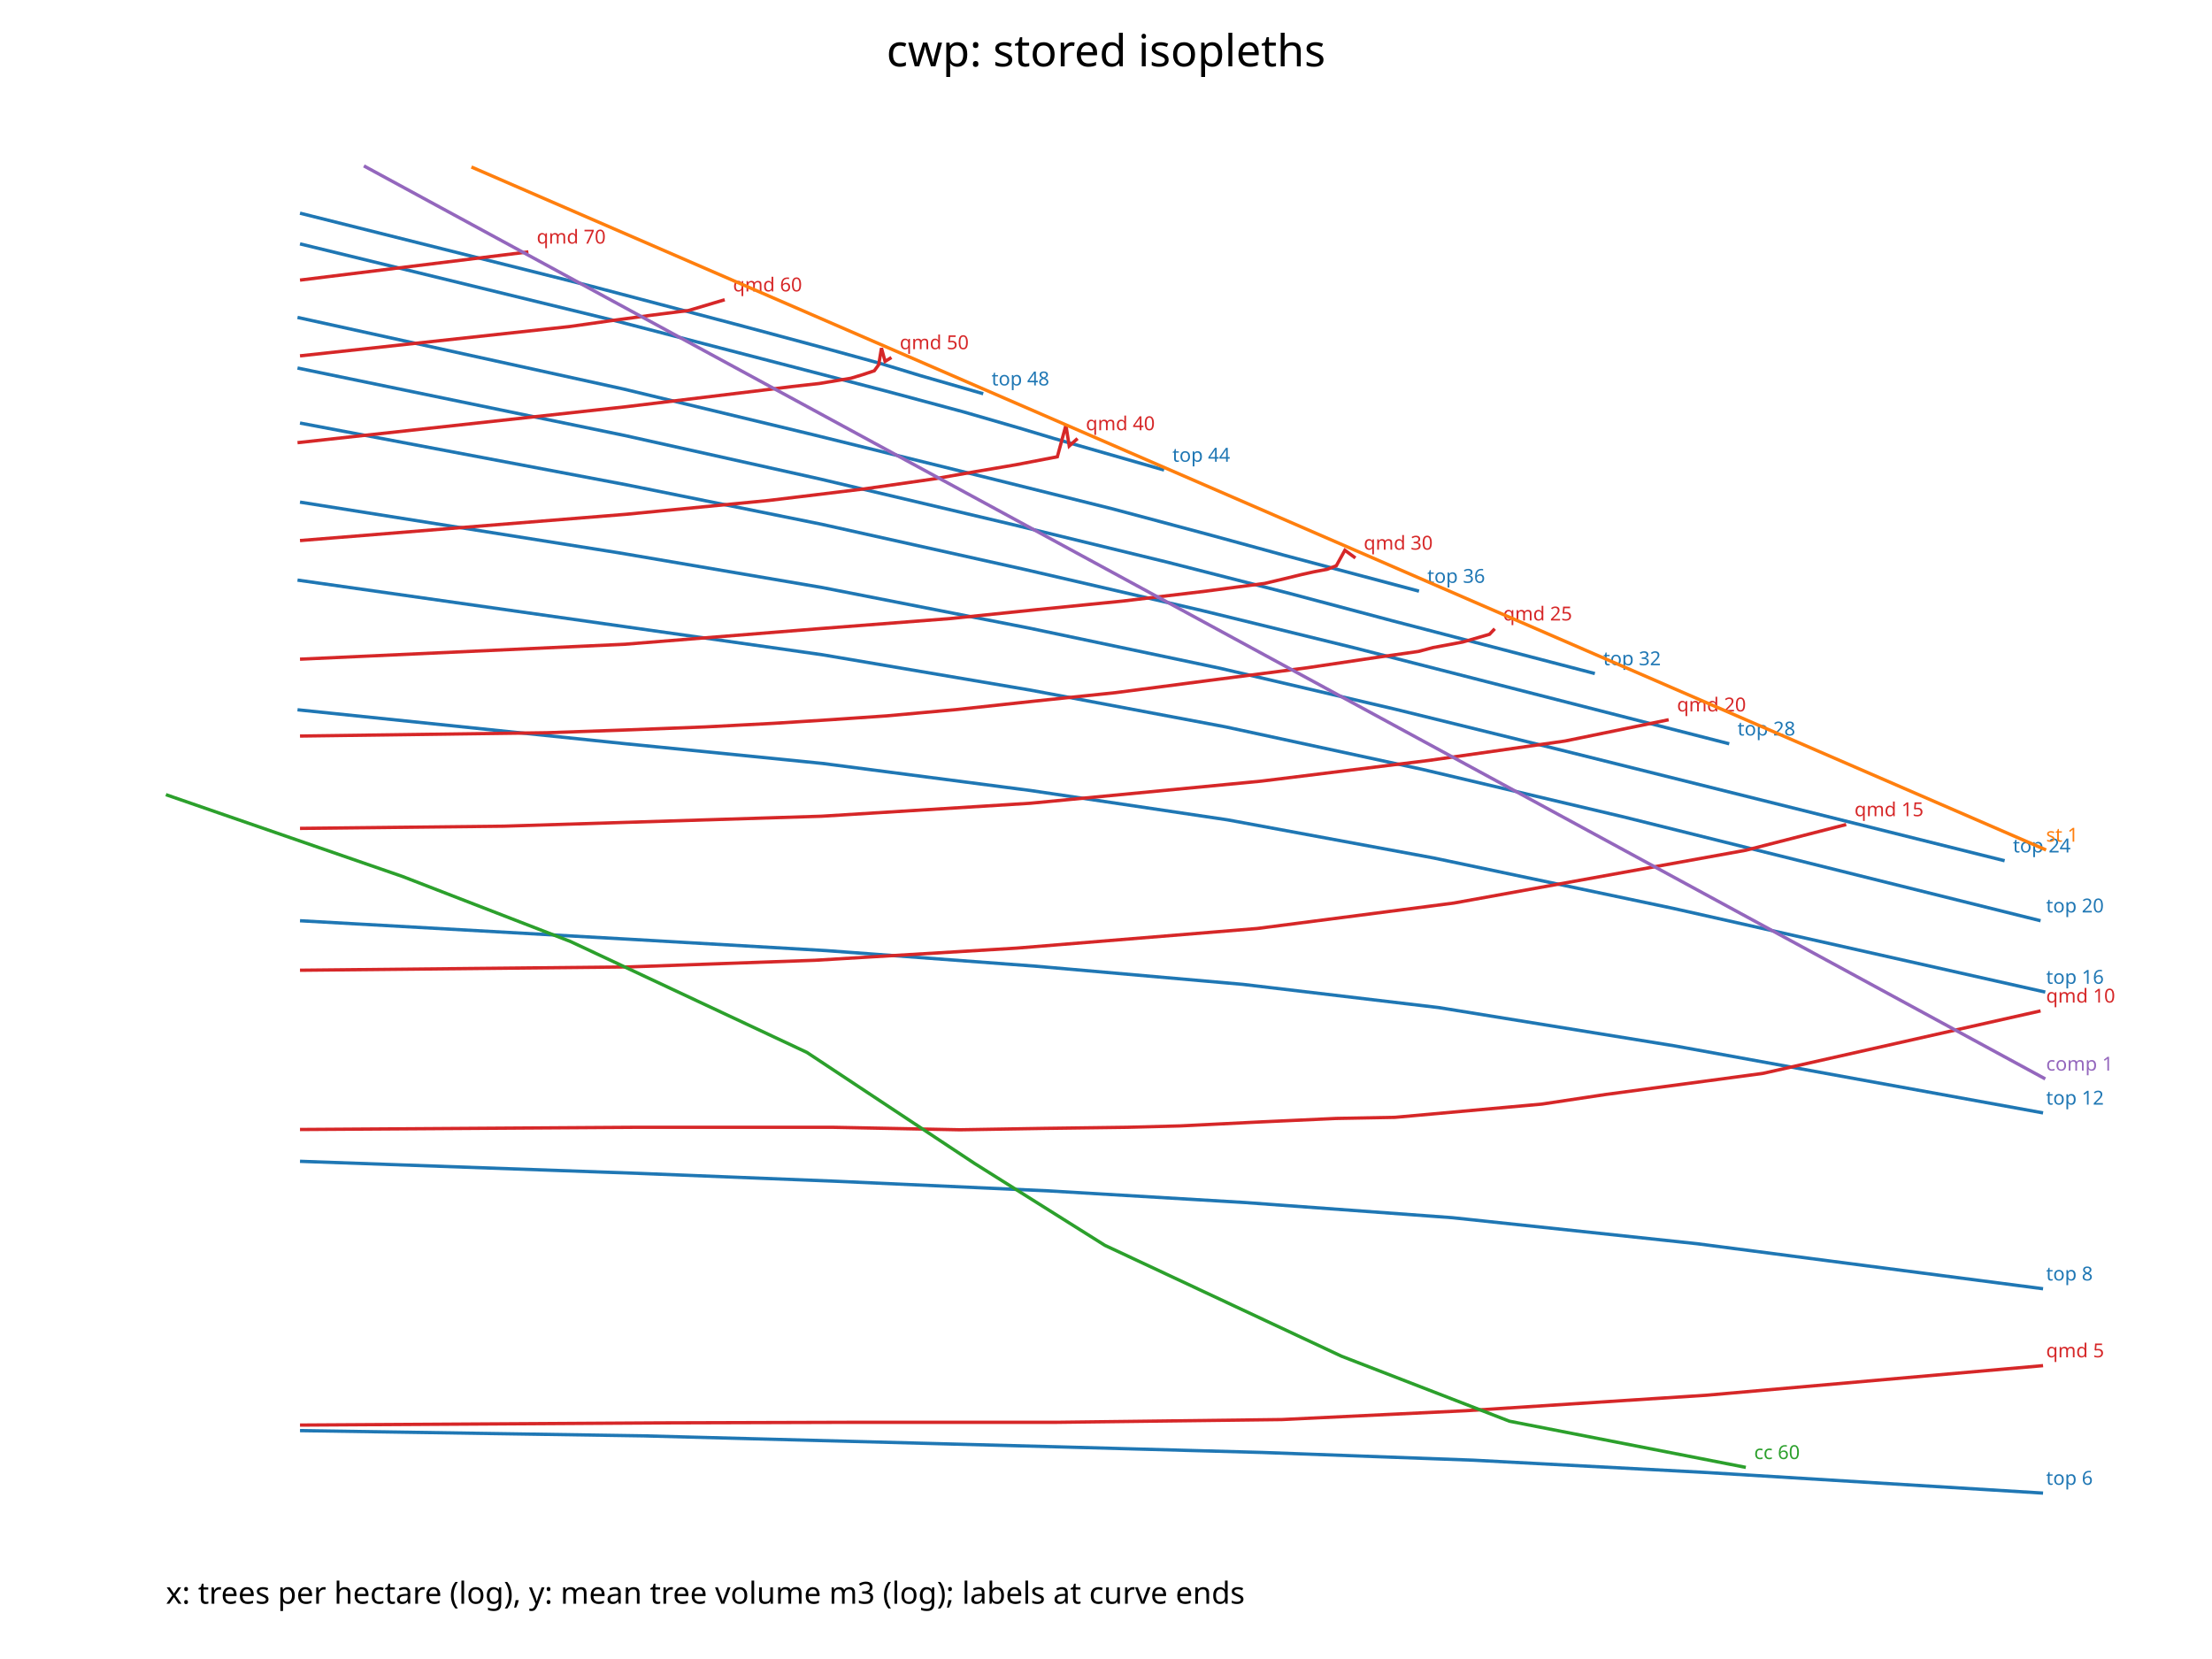
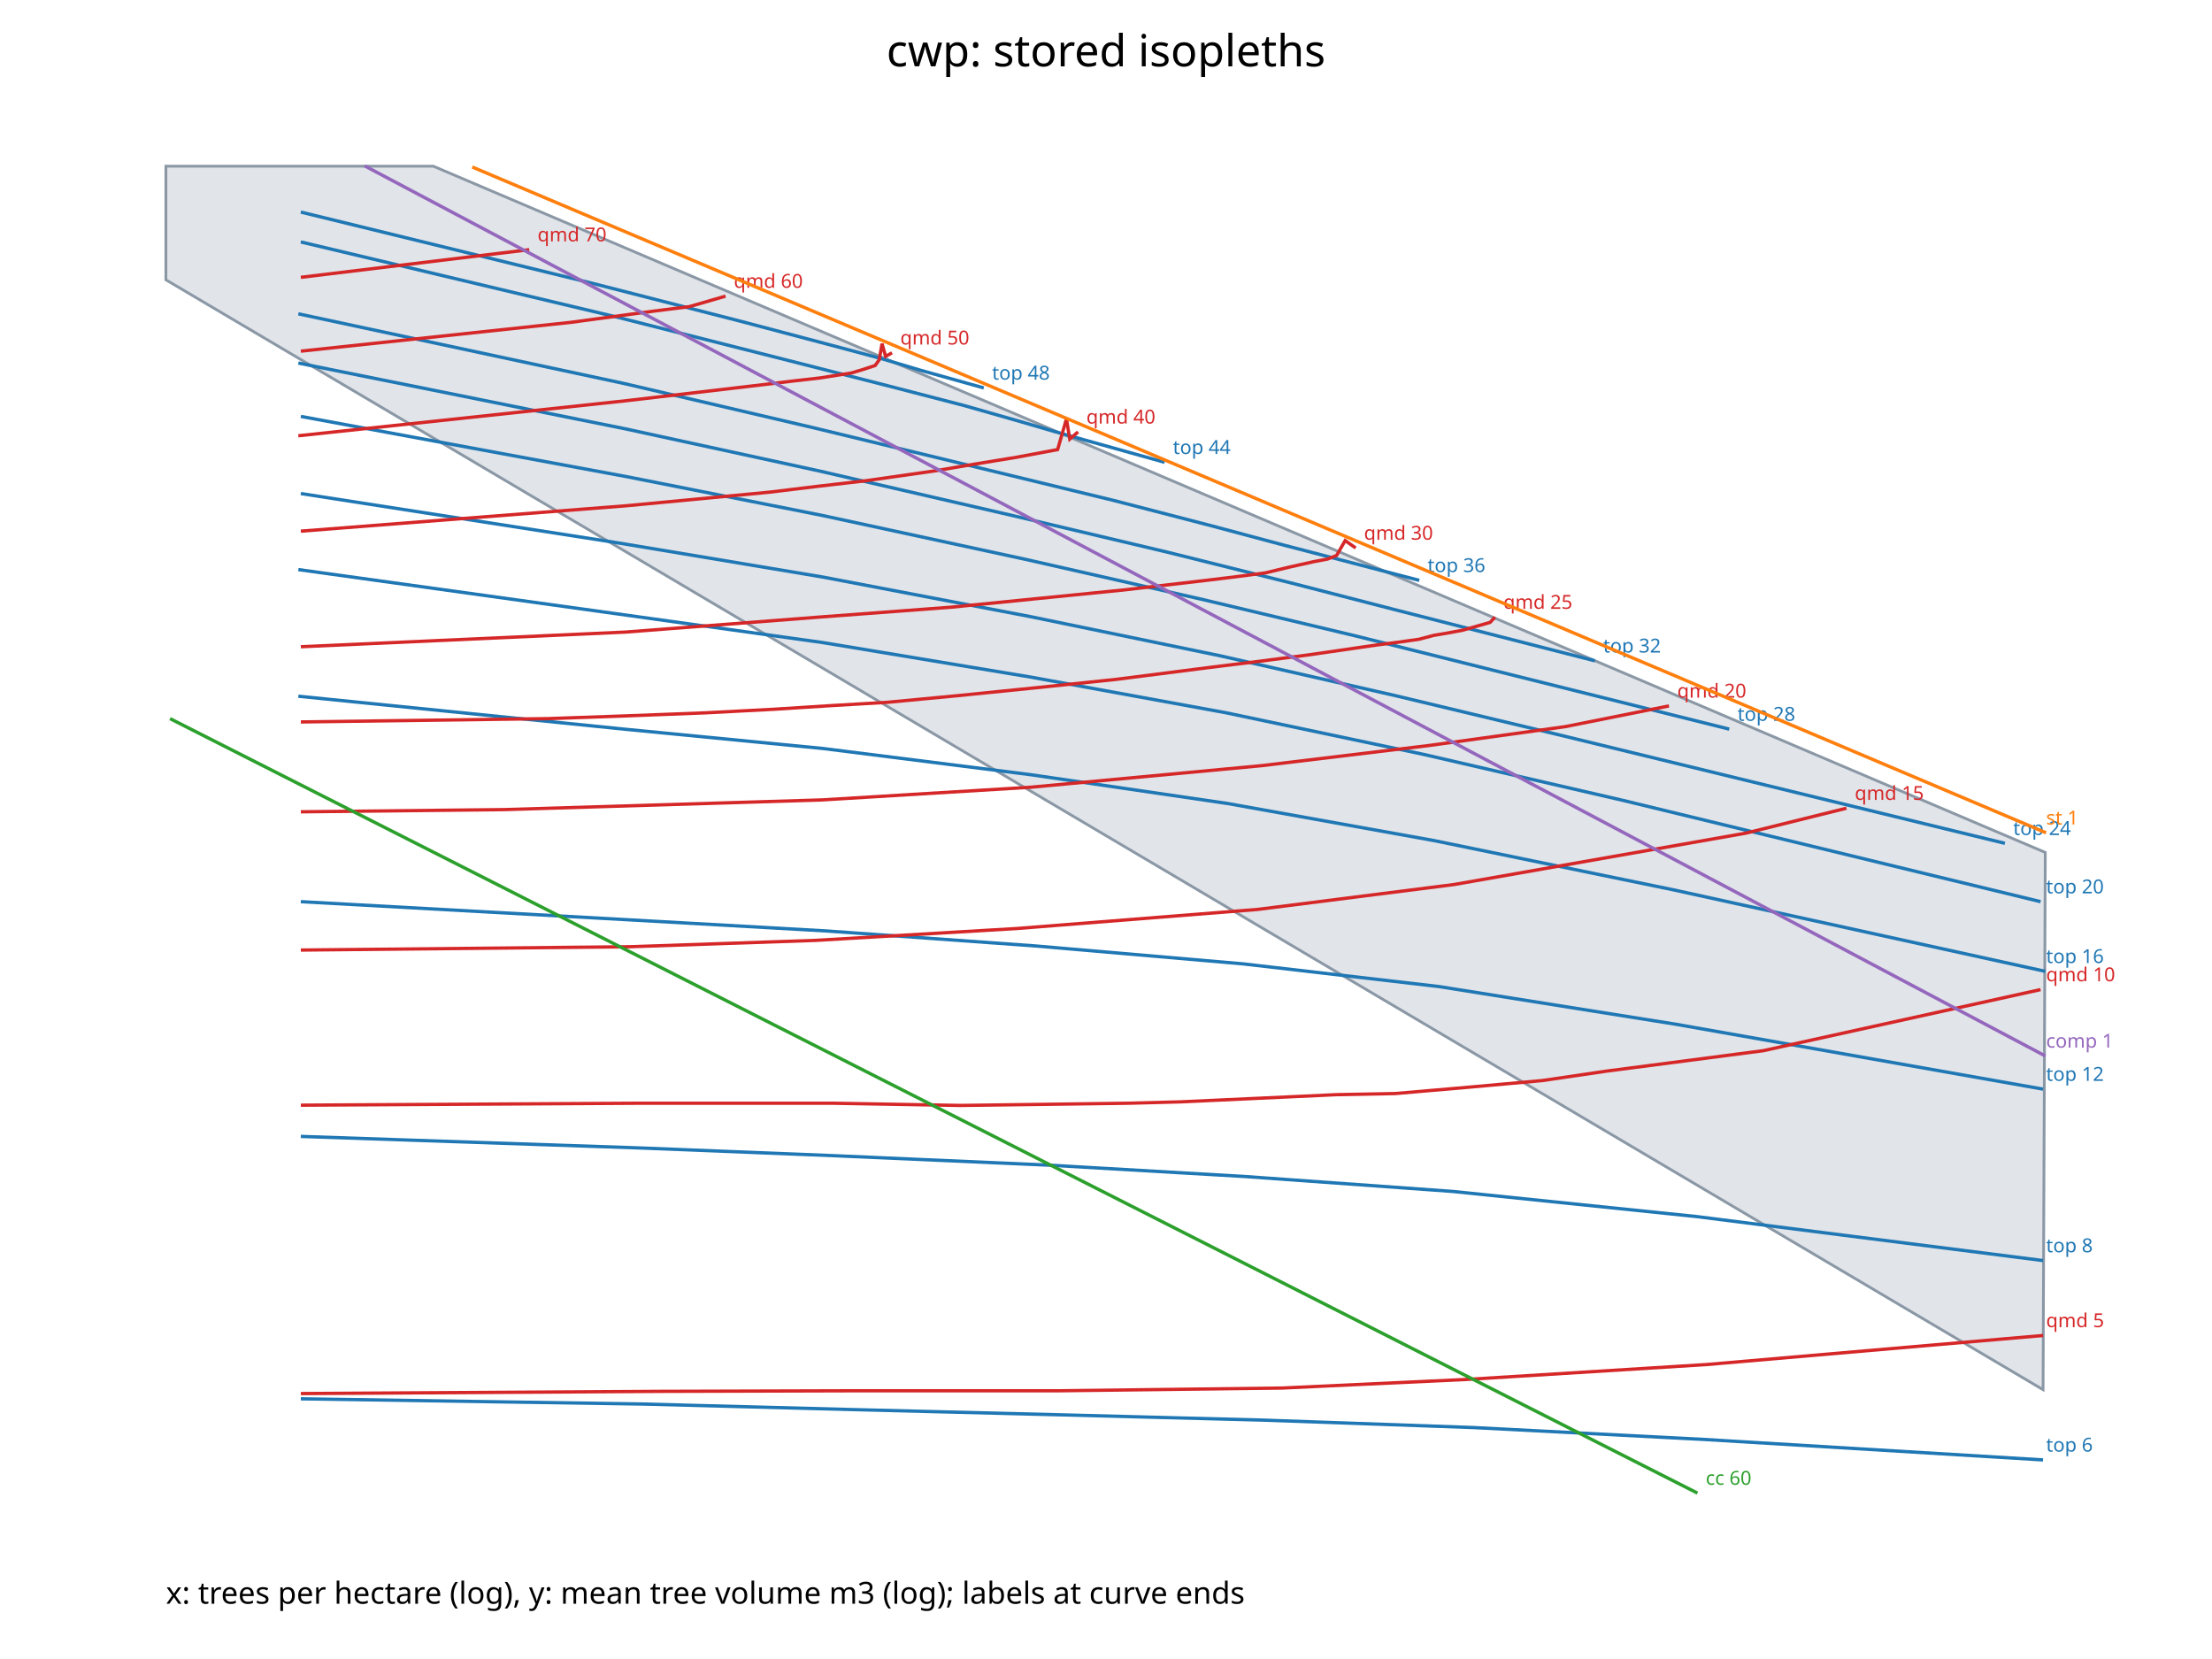
<svg xmlns="http://www.w3.org/2000/svg" viewBox="0 0 800 600">
  <rect width="100%" height="100%" fill="#ffffff" />
  <text x="400" y="24" text-anchor="middle" font-family="sans-serif" font-size="16">cwp: stored isopleths</text>
-   <polyline fill="none" stroke="#1f77b4" stroke-width="1.2" points="108.5,77.1 214.2,103.6 267.7,117.7 296.0,125.3 318.6,131.5 332.7,135.8 355.6,142.4" />
-   <text x="358.6" y="139.4" font-family="sans-serif" font-size="7" fill="#1f77b4">top 48</text>
-   <polyline fill="none" stroke="#1f77b4" stroke-width="1.2" points="108.5,88.2 222.5,116.0 280.7,131.1 320.7,141.5 348.6,149.0 368.6,154.8 380.9,158.5 421.0,170.0" />
-   <text x="424.0" y="167.0" font-family="sans-serif" font-size="7" fill="#1f77b4">top 44</text>
-   <polyline fill="none" stroke="#1f77b4" stroke-width="1.2" points="107.6,114.8 225.5,140.7 294.0,157.2 355.2,172.3 402.6,184.1 438.1,193.6 464.4,200.8 513.2,213.8" />
-   <text x="516.2" y="210.8" font-family="sans-serif" font-size="7" fill="#1f77b4">top 36</text>
-   <polyline fill="none" stroke="#1f77b4" stroke-width="1.2" points="107.6,133.1 225.9,157.5 296.4,173.2 366.6,189.8 422.1,203.3 466.7,214.7 503.5,224.5 576.8,243.6" />
-   <text x="579.8" y="240.6" font-family="sans-serif" font-size="7" fill="#1f77b4">top 32</text>
-   <polyline fill="none" stroke="#1f77b4" stroke-width="1.2" points="108.5,153.0 226.4,175.3 297.1,189.6 370.8,206.0 435.1,220.9 489.8,234.3 537.5,246.5 625.4,269.0" />
-   <text x="628.4" y="266.0" font-family="sans-serif" font-size="7" fill="#1f77b4">top 28</text>
-   <polyline fill="none" stroke="#1f77b4" stroke-width="1.2" points="108.5,181.6 223.6,199.9 297.4,212.5 372.4,227.2 441.3,241.7 504.6,256.5 564.7,271.3 725.0,311.3" />
-   <text x="728.0" y="308.3" font-family="sans-serif" font-size="7" fill="#1f77b4">top 24</text>
-   <polyline fill="none" stroke="#1f77b4" stroke-width="1.2" points="107.6,209.8 226.4,226.7 297.4,236.8 372.7,249.6 443.3,262.9 514.6,278.3 587.0,295.4 738.0,333.0" />
-   <text x="740.0" y="330.0" font-family="sans-serif" font-size="7" fill="#1f77b4">top 20</text>
-   <polyline fill="none" stroke="#1f77b4" stroke-width="1.2" points="107.6,256.7 226.4,269.0 297.4,276.1 372.7,285.9 443.9,296.5 518.5,310.3 605.0,328.5 739.7,358.8" />
-   <text x="740.0" y="355.8" font-family="sans-serif" font-size="7" fill="#1f77b4">top 16</text>
-   <polyline fill="none" stroke="#1f77b4" stroke-width="1.2" points="108.5,333.0 227.8,339.7 298.8,343.8 374.1,349.4 449.4,356.0 520.3,364.4 605.9,378.3 738.9,402.5" />
-   <text x="740.0" y="399.5" font-family="sans-serif" font-size="7" fill="#1f77b4">top 12</text>
-   <polyline fill="none" stroke="#1f77b4" stroke-width="1.2" points="108.5,420.0 231.9,424.4 302.0,427.2 379.3,430.7 450.1,434.9 525.3,440.4 613.7,449.8 738.9,466.1" />
-   <text x="740.0" y="463.1" font-family="sans-serif" font-size="7" fill="#1f77b4">top 8</text>
-   <polyline fill="none" stroke="#1f77b4" stroke-width="1.2" points="108.5,517.4 232.8,519.3 308.2,521.3 383.7,523.3 456.5,525.3 532.9,528.1 616.3,532.5 738.9,540.0" />
-   <text x="740.0" y="537.0" font-family="sans-serif" font-size="7" fill="#1f77b4">top 6</text>
-   <polyline fill="none" stroke="#d62728" stroke-width="1.2" points="108.5,101.3 191.1,91.1" />
-   <text x="194.1" y="88.1" font-family="sans-serif" font-size="7" fill="#d62728">qmd 70</text>
-   <polyline fill="none" stroke="#d62728" stroke-width="1.2" points="108.5,128.7 206.0,118.1 220.8,116.0 235.6,114.0 249.0,112.3 262.1,108.4" />
-   <text x="265.1" y="105.4" font-family="sans-serif" font-size="7" fill="#d62728">qmd 60</text>
-   <polyline fill="none" stroke="#d62728" stroke-width="1.2" points="107.6,160.1 226.4,147.1 276.8,141.0 286.5,139.8 296.3,138.7 307.7,136.8 312.0,135.5 316.2,134.1 317.8,131.9 318.8,125.9 320.1,130.7 322.4,129.3" />
-   <text x="325.4" y="126.3" font-family="sans-serif" font-size="7" fill="#d62728">qmd 50</text>
-   <polyline fill="none" stroke="#d62728" stroke-width="1.2" points="108.5,195.5 226.4,186.0 278.0,181.0 295.4,178.9 312.7,176.8 337.8,173.2 352.6,170.6 367.3,168.1 382.4,165.2 385.5,153.8 386.7,161.3 389.7,158.6" />
-   <text x="392.7" y="155.6" font-family="sans-serif" font-size="7" fill="#d62728">qmd 40</text>
-   <polyline fill="none" stroke="#d62728" stroke-width="1.2" points="108.5,238.4 226.0,233.0 297.1,227.3 343.8,223.7 374.8,220.5 405.9,217.4 436.1,213.8 446.7,212.4 457.4,211.0 466.2,208.9 470.7,207.8 475.2,206.8 480.0,205.9 483.3,204.6 486.4,199.0 490.2,201.8" />
-   <text x="493.2" y="198.8" font-family="sans-serif" font-size="7" fill="#d62728">qmd 30</text>
-   <polyline fill="none" stroke="#d62728" stroke-width="1.2" points="108.5,266.2 197.8,265.0 226.4,264.0 255.0,262.9 279.8,261.6 300.3,260.3 320.7,258.9 346.1,256.6 374.8,253.5 403.5,250.5 437.2,246.1 455.0,243.8 472.8,241.5 497.6,237.8 505.3,236.7 513.0,235.6 518.3,234.2 523.7,233.2 529.0,232.2 538.7,229.4 540.6,227.4" />
-   <text x="543.6" y="224.4" font-family="sans-serif" font-size="7" fill="#d62728">qmd 25</text>
-   <polyline fill="none" stroke="#d62728" stroke-width="1.2" points="108.5,299.6 182.2,298.8 297.1,295.2 372.7,290.5 456.2,282.5 516.9,275.0 566.0,268.0 603.5,260.3" />
-   <text x="606.5" y="257.3" font-family="sans-serif" font-size="7" fill="#d62728">qmd 20</text>
-   <polyline fill="none" stroke="#d62728" stroke-width="1.2" points="108.5,350.9 227.4,349.7 294.7,347.3 367.7,342.9 454.7,335.8 525.8,326.6 631.4,307.5 667.7,298.2" />
-   <text x="670.7" y="295.2" font-family="sans-serif" font-size="7" fill="#d62728">qmd 15</text>
-   <polyline fill="none" stroke="#d62728" stroke-width="1.2" points="108.5,408.5 230.1,407.7 301.1,407.7 347.2,408.6 377.4,408.1 407.7,407.7 426.9,407.2 455.0,405.8 483.2,404.5 504.5,404.1 531.1,401.7 557.7,399.3 580.9,395.8 609.3,392.0 637.6,388.2 738.0,365.6" />
-   <text x="740.0" y="362.6" font-family="sans-serif" font-size="7" fill="#d62728">qmd 10</text>
-   <polyline fill="none" stroke="#d62728" stroke-width="1.2" points="108.5,515.4 239.0,514.6 307.1,514.4 382.1,514.4 463.6,513.4 530.2,510.2 617.2,504.6 738.9,493.9" />
-   <text x="740.0" y="490.9" font-family="sans-serif" font-size="7" fill="#d62728">qmd 5</text>
-   <polyline fill="none" stroke="#9467bd" stroke-width="1.2" points="131.6,60.0 739.7,390.2" />
-   <text x="740.0" y="387.2" font-family="sans-serif" font-size="7" fill="#9467bd">comp 1</text>
-   <polyline fill="none" stroke="#ff7f0e" stroke-width="1.2" points="170.5,60.4 740.0,307.4" />
-   <text x="740.0" y="304.4" font-family="sans-serif" font-size="7" fill="#ff7f0e">st 1</text>
-   <polyline fill="none" stroke="#2ca02c" stroke-width="1.2" points="60.0,287.4 145.6,317.0 206.3,340.5 291.8,380.6 352.5,420.8 399.6,450.4 485.2,490.5 545.9,514.0 631.4,530.7" />
-   <text x="634.4" y="527.7" font-family="sans-serif" font-size="7" fill="#2ca02c">cc 60</text>
+   <polygon fill="#c9ced6" fill-opacity="0.55" stroke="#8a97a5" stroke-width="1" points="156.7,60.1 739.7,308.3 738.9,502.6 60.0,101.2 60.0,60.1" />
+   <polyline fill="none" stroke="#1f77b4" stroke-width="1.2" points="108.8,76.7 214.4,102.5 267.9,116.2 296.3,123.7 318.8,129.7 332.9,133.9 355.8,140.3" />
+   <text x="358.8" y="137.3" font-family="sans-serif" font-size="7" fill="#1f77b4">top 48</text>
+   <polyline fill="none" stroke="#1f77b4" stroke-width="1.2" points="108.8,87.5 222.8,114.6 280.9,129.3 321.0,139.5 348.8,146.7 368.8,152.4 381.1,156.0 421.2,167.2" />
+   <text x="424.2" y="164.2" font-family="sans-serif" font-size="7" fill="#1f77b4">top 44</text>
+   <polyline fill="none" stroke="#1f77b4" stroke-width="1.2" points="107.9,113.5 225.7,138.7 294.2,154.7 355.4,169.5 402.8,181.0 438.3,190.2 464.5,197.2 513.3,209.9" />
+   <text x="516.3" y="206.9" font-family="sans-serif" font-size="7" fill="#1f77b4">top 36</text>
+   <polyline fill="none" stroke="#1f77b4" stroke-width="1.2" points="107.9,131.3 226.2,155.1 296.6,170.4 366.8,186.6 422.2,199.7 466.8,210.8 503.7,220.3 576.8,239.0" />
+   <text x="579.8" y="236.0" font-family="sans-serif" font-size="7" fill="#1f77b4">top 32</text>
+   <polyline fill="none" stroke="#1f77b4" stroke-width="1.2" points="108.8,150.6 226.7,172.4 297.3,186.4 370.9,202.3 435.3,216.9 489.9,229.9 537.6,241.8 625.4,263.7" />
+   <text x="628.4" y="260.7" font-family="sans-serif" font-size="7" fill="#1f77b4">top 28</text>
+   <polyline fill="none" stroke="#1f77b4" stroke-width="1.2" points="108.8,178.5 223.9,196.4 297.6,208.7 372.6,223.0 441.4,237.2 504.7,251.6 564.8,266.0 725.1,305.0" />
+   <text x="728.1" y="302.0" font-family="sans-serif" font-size="7" fill="#1f77b4">top 24</text>
+   <polyline fill="none" stroke="#1f77b4" stroke-width="1.2" points="107.9,206.0 226.7,222.5 297.6,232.4 372.9,244.9 443.5,257.8 514.7,272.8 587.1,289.5 738.0,326.1" />
+   <text x="740.0" y="323.1" font-family="sans-serif" font-size="7" fill="#1f77b4">top 20</text>
+   <polyline fill="none" stroke="#1f77b4" stroke-width="1.2" points="107.9,251.8 226.7,263.8 297.6,270.7 372.9,280.2 444.0,290.6 518.6,304.0 605.1,321.8 739.7,351.3" />
+   <text x="740.0" y="348.3" font-family="sans-serif" font-size="7" fill="#1f77b4">top 16</text>
+   <polyline fill="none" stroke="#1f77b4" stroke-width="1.2" points="108.8,326.1 228.1,332.7 299.0,336.7 374.3,342.1 449.6,348.6 520.4,356.8 605.9,370.4 738.9,393.9" />
+   <text x="740.0" y="390.9" font-family="sans-serif" font-size="7" fill="#1f77b4">top 12</text>
+   <polyline fill="none" stroke="#1f77b4" stroke-width="1.2" points="108.8,411.0 232.2,415.2 302.3,418.0 379.5,421.4 450.2,425.5 525.4,430.9 613.7,440.0 738.9,455.9" />
+   <text x="740.0" y="452.9" font-family="sans-serif" font-size="7" fill="#1f77b4">top 8</text>
+   <polyline fill="none" stroke="#1f77b4" stroke-width="1.2" points="108.8,505.9 233.0,507.8 308.5,509.8 383.9,511.7 456.7,513.6 533.0,516.3 616.4,520.6 738.9,528.0" />
+   <text x="740.0" y="525.0" font-family="sans-serif" font-size="7" fill="#1f77b4">top 6</text>
+   <polyline fill="none" stroke="#d62728" stroke-width="1.2" points="108.8,100.3 191.4,90.3" />
+   <text x="194.4" y="87.3" font-family="sans-serif" font-size="7" fill="#d62728">qmd 70</text>
+   <polyline fill="none" stroke="#d62728" stroke-width="1.2" points="108.8,127.0 206.3,116.6 221.1,114.6 235.8,112.6 249.3,110.9 262.4,107.1" />
+   <text x="265.4" y="104.1" font-family="sans-serif" font-size="7" fill="#d62728">qmd 60</text>
+   <polyline fill="none" stroke="#d62728" stroke-width="1.2" points="107.9,157.6 226.7,144.9 277.0,139.0 286.8,137.8 296.5,136.7 307.9,134.9 312.2,133.6 316.5,132.2 318.0,130.1 319.0,124.3 320.3,128.9 322.6,127.6" />
+   <text x="325.6" y="124.6" font-family="sans-serif" font-size="7" fill="#d62728">qmd 50</text>
+   <polyline fill="none" stroke="#d62728" stroke-width="1.2" points="108.8,192.1 226.7,182.9 278.3,178.0 295.6,175.9 312.9,173.9 338.1,170.3 352.8,167.8 367.5,165.4 382.5,162.6 385.7,151.5 386.9,158.8 389.9,156.2" />
+   <text x="392.9" y="153.2" font-family="sans-serif" font-size="7" fill="#d62728">qmd 40</text>
+   <polyline fill="none" stroke="#d62728" stroke-width="1.2" points="108.8,233.9 226.2,228.6 297.3,223.1 344.0,219.6 375.0,216.5 406.1,213.4 436.2,209.9 446.9,208.6 457.6,207.2 466.3,205.1 470.8,204.1 475.3,203.1 480.1,202.2 483.4,200.9 486.5,195.5 490.3,198.2" />
+   <text x="493.3" y="195.2" font-family="sans-serif" font-size="7" fill="#d62728">qmd 30</text>
+   <polyline fill="none" stroke="#d62728" stroke-width="1.2" points="108.8,261.1 198.1,259.9 226.7,258.9 255.2,257.8 280.1,256.5 300.5,255.2 320.9,254.0 346.3,251.6 375.0,248.7 403.7,245.7 437.4,241.4 455.2,239.2 472.9,236.9 497.7,233.3 505.4,232.3 513.2,231.2 518.5,229.8 523.8,228.9 529.1,227.9 538.9,225.1 540.7,223.2" />
+   <text x="543.7" y="220.2" font-family="sans-serif" font-size="7" fill="#d62728">qmd 25</text>
+   <polyline fill="none" stroke="#d62728" stroke-width="1.2" points="108.8,293.6 182.5,292.8 297.3,289.3 372.9,284.7 456.4,276.9 517.0,269.6 566.1,262.8 603.6,255.3" />
+   <text x="606.6" y="252.3" font-family="sans-serif" font-size="7" fill="#d62728">qmd 20</text>
+   <polyline fill="none" stroke="#d62728" stroke-width="1.2" points="108.8,343.6 227.7,342.4 295.0,340.1 367.9,335.8 454.9,328.9 525.9,319.9 631.5,301.3 667.8,292.3" />
+   <text x="670.8" y="289.3" font-family="sans-serif" font-size="7" fill="#d62728">qmd 15</text>
+   <polyline fill="none" stroke="#d62728" stroke-width="1.2" points="108.8,399.7 230.4,399.0 301.4,399.0 347.4,399.8 377.6,399.4 407.9,399.0 427.0,398.5 455.2,397.2 483.3,395.9 504.6,395.5 531.2,393.2 557.8,390.8 580.9,387.4 609.3,383.7 637.7,380.0 738.0,357.9" />
+   <text x="740.0" y="354.9" font-family="sans-serif" font-size="7" fill="#d62728">qmd 10</text>
+   <polyline fill="none" stroke="#d62728" stroke-width="1.2" points="108.8,504.0 239.3,503.2 307.3,503.0 382.2,503.0 463.8,502.0 530.3,498.9 617.3,493.5 738.9,483.0" />
+   <text x="740.0" y="480.0" font-family="sans-serif" font-size="7" fill="#d62728">qmd 5</text>
+   <polyline fill="none" stroke="#9467bd" stroke-width="1.2" points="131.9,60.0 739.7,381.9" />
+   <text x="740.0" y="378.9" font-family="sans-serif" font-size="7" fill="#9467bd">comp 1</text>
+   <polyline fill="none" stroke="#ff7f0e" stroke-width="1.2" points="170.8,60.4 740.0,301.2" />
+   <text x="740.0" y="298.2" font-family="sans-serif" font-size="7" fill="#ff7f0e">st 1</text>
+   <polyline fill="none" stroke="#2ca02c" stroke-width="1.2" points="61.5,259.9 613.9,540.0" />
+   <text x="616.9" y="537.0" font-family="sans-serif" font-size="7" fill="#2ca02c">cc 60</text>
  <text x="60" y="580" font-family="sans-serif" font-size="11">x: trees per hectare (log), y: mean tree volume m3 (log); labels at curve ends</text>
</svg>
